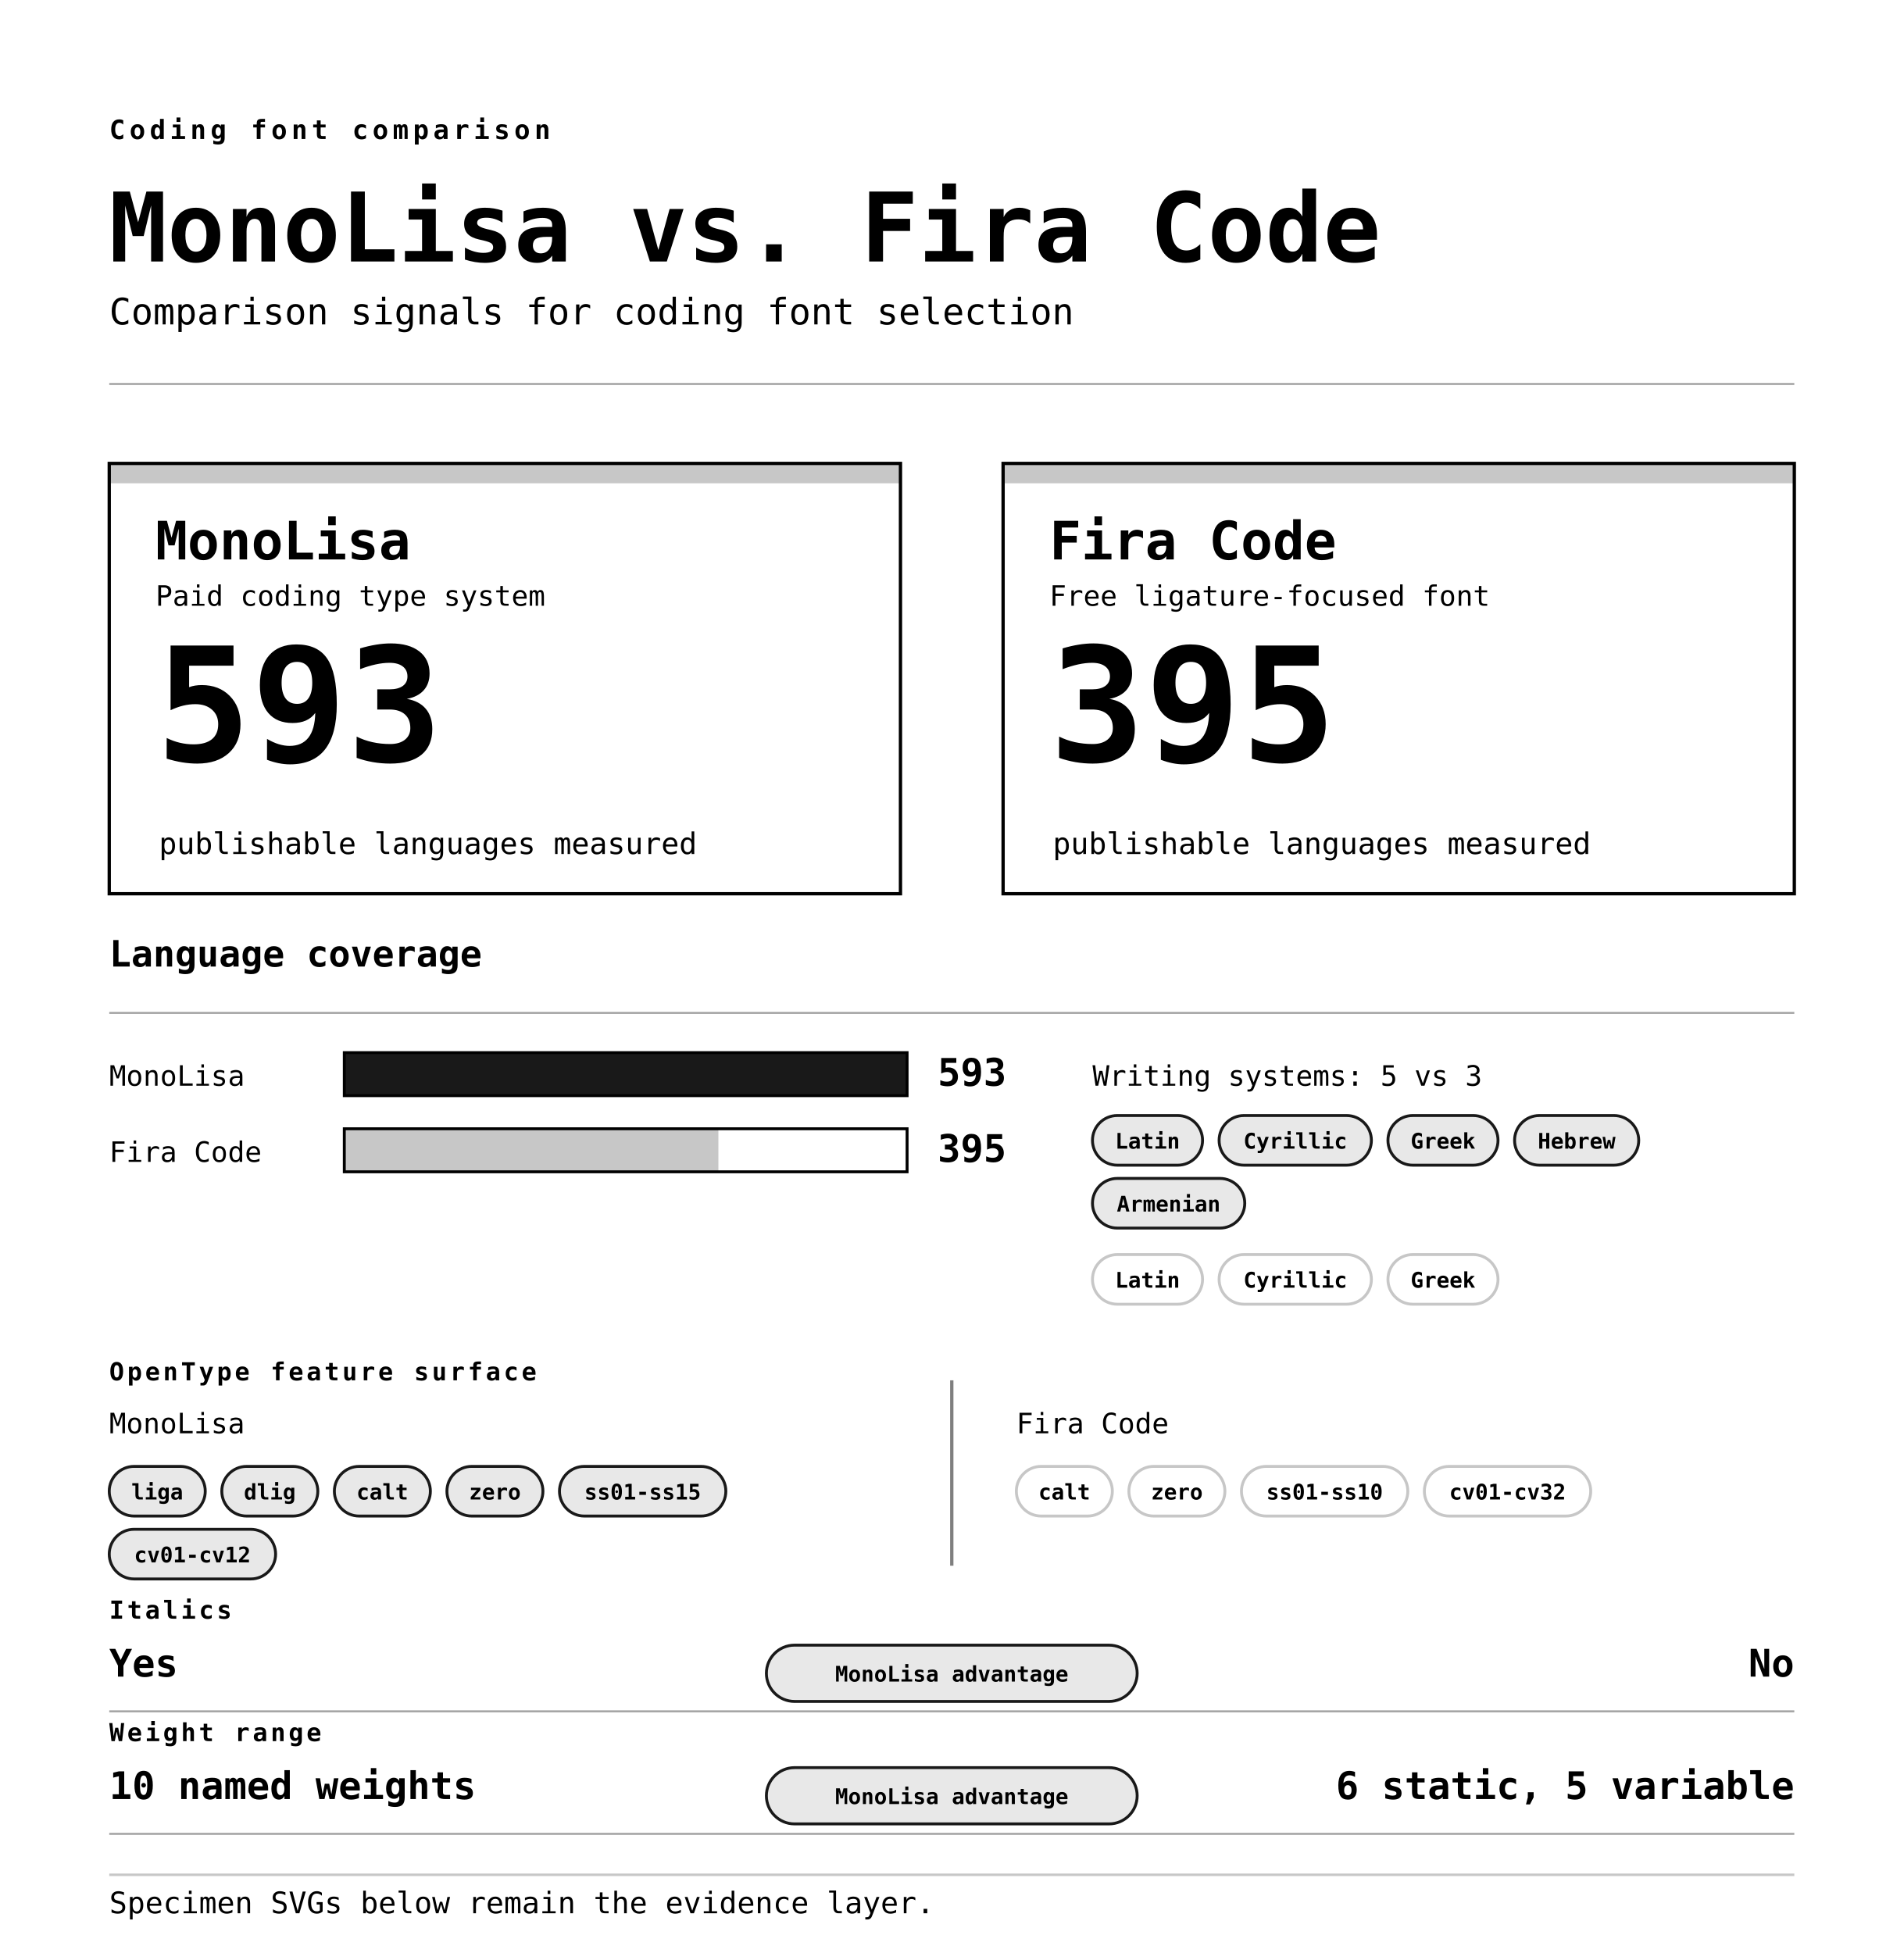
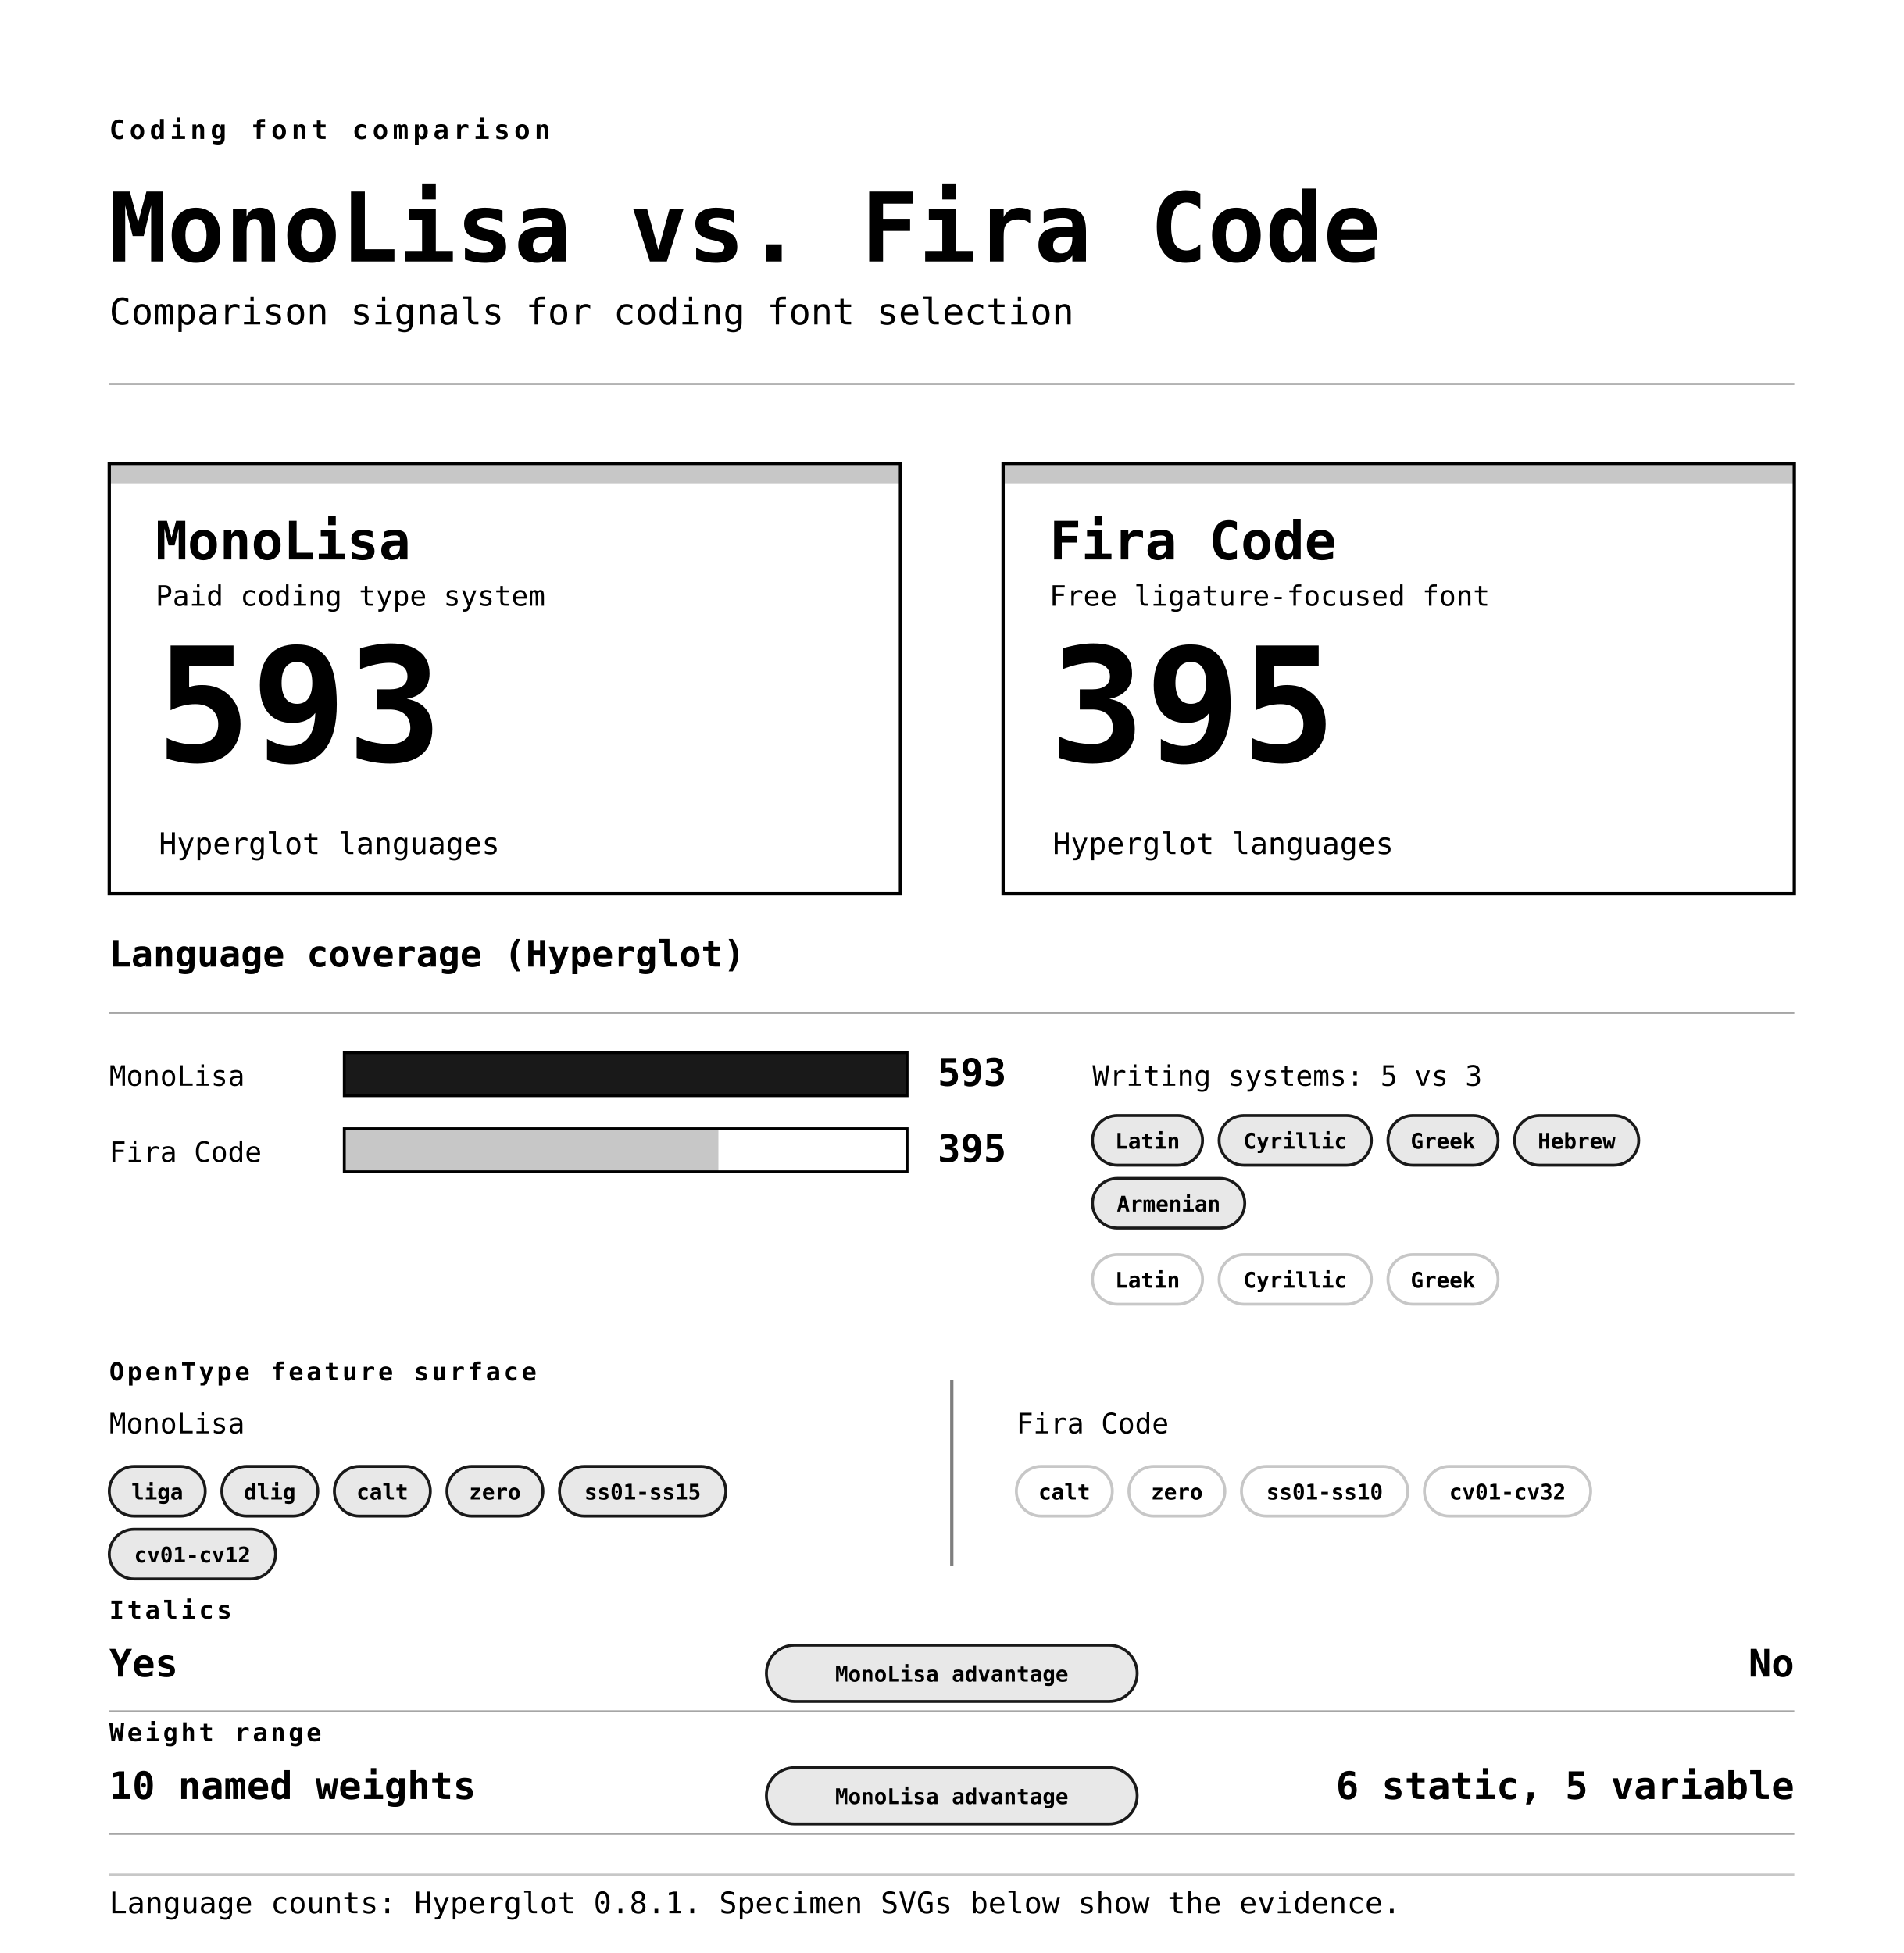
<svg xmlns="http://www.w3.org/2000/svg" width="1150" height="1180" viewBox="0 0 1150 1180" version="1.1" role="img" aria-labelledby="title desc">
  <style>
    text {
      font-family: "MonoLisa", "Fira Code", ui-monospace, SFMono-Regular, Menlo, Consolas, monospace;
      fill: var(--icon-primary, currentColor);
    }

    .eyebrow {
      font-size: 16px;
      font-weight: 700;
      letter-spacing: 2.6px;
      text-transform: uppercase;
      fill: var(--icon-secondary, currentColor);
    }

    .title {
      font-size: 58px;
      font-weight: 800;
      letter-spacing: 0;
    }

    .subtitle {
      font-size: 22px;
      fill: var(--icon-secondary, currentColor);
    }

    .name {
      font-size: 32px;
      font-weight: 800;
    }

    .descriptor,
    .meta {
      font-size: 17px;
      fill: var(--icon-secondary, currentColor);
    }

    .number {
      font-size: 96px;
      font-weight: 900;
    }

    .number-label {
      font-size: 18px;
      fill: var(--icon-secondary, currentColor);
    }

    .metric-label {
      font-size: 15px;
      font-weight: 800;
      letter-spacing: 1.8px;
      text-transform: uppercase;
      fill: var(--icon-secondary, currentColor);
    }

    .metric-value {
      font-size: 23px;
      font-weight: 750;
    }

    .metric-value.right {
      text-anchor: end;
    }

    .band-note,
    .chip {
      font-size: 13px;
      font-weight: 800;
    }

    .section-title {
      font-size: 22px;
      font-weight: 850;
    }

    .body {
      font-size: 18px;
      fill: var(--icon-secondary, currentColor);
    }

    .rule {
      stroke: var(--icon-secondary, currentColor);
      stroke-opacity: 0.35;
      stroke-width: 1.25;
    }

    .panel,
    .language-track,
    .chip-box rect,
    .advantage-left,
    .advantage-right,
    .advantage-neutral {
      fill: none;
      stroke: var(--icon-primary, currentColor);
      stroke-width: 1.75;
    }

    .panel {
      stroke-width: 2;
    }

    .panel-rule,
    .bar-left,
    .bar-right,
    .top-rule {
      fill: var(--icon-primary, currentColor);
    }

    .panel-rule,
    .bar-right,
    .chip-box.plain rect {
      opacity: 0.22;
    }

    .bar-left,
    .chip-box.strong rect,
    .advantage-left {
      opacity: 0.9;
    }

    .chip-box.strong rect,
    .advantage-left,
    .advantage-right {
      fill: var(--icon-primary, currentColor);
      fill-opacity: 0.1;
    }

    .advantage-neutral {
      stroke: var(--icon-secondary, currentColor);
      stroke-opacity: 0.55;
    }

    .divider {
      stroke: var(--icon-primary, currentColor);
      stroke-width: 2;
      stroke-opacity: 0.5;
    }
  </style>
  <path d="M66 46H1084" class="top-rule" />
  <text x="66" y="84" class="eyebrow">Coding font comparison</text>
  <text x="66" y="158" class="title">MonoLisa vs. Fira Code</text>
  <text x="66" y="196" class="subtitle">Comparison signals for coding font selection</text>
  <line x1="66" y1="232" x2="1084" y2="232" class="rule" />
  <g transform="translate(66 280)">
    <rect width="478" height="260" rx="0" class="panel" />
    <rect width="478" height="12" class="panel-rule" />
    <text x="28" y="58" class="name">MonoLisa</text>
    <text x="28" y="86" class="descriptor">Paid coding type system</text>
    <text x="28" y="180" class="number">593</text>
-     <text x="30" y="236" class="number-label">publishable languages measured</text>
+     <text x="30" y="236" class="number-label">Hyperglot languages</text>
  </g>
  <g transform="translate(606 280)">
    <rect width="478" height="260" rx="0" class="panel" />
    <rect width="478" height="12" class="panel-rule" />
    <text x="28" y="58" class="name">Fira Code</text>
    <text x="28" y="86" class="descriptor">Free ligature-focused font</text>
    <text x="28" y="180" class="number">395</text>
-     <text x="30" y="236" class="number-label">publishable languages measured</text>
+     <text x="30" y="236" class="number-label">Hyperglot languages</text>
  </g>
  <g transform="translate(66 584)">
-     <text x="0" y="0" class="section-title">Language coverage</text>
+     <text x="0" y="0" class="section-title">Language coverage (Hyperglot)</text>
    <line x1="0" y1="28" x2="1018" y2="28" class="rule" />
    <text x="0" y="72" class="meta">MonoLisa</text>
    <rect x="142" y="52" width="340" height="26" class="language-track" />
    <rect x="142" y="52" width="340" height="26" class="bar-left" />
    <text x="542" y="72" class="metric-value right">593</text>
    <text x="0" y="118" class="meta">Fira Code</text>
    <rect x="142" y="98" width="340" height="26" class="language-track" />
    <rect x="142" y="98" width="226" height="26" class="bar-right" />
    <text x="542" y="118" class="metric-value right">395</text>
    <text x="594" y="72" class="meta">Writing systems: 5 vs 3</text>
    <g class="chip-box strong" transform="translate(594 90)">
      <rect width="66.5" height="30" rx="15" />
      <text x="33.25" y="20" text-anchor="middle" class="chip">Latin</text>
    </g>
    <g class="chip-box strong" transform="translate(670.5 90)">
      <rect width="92" height="30" rx="15" />
      <text x="46" y="20" text-anchor="middle" class="chip">Cyrillic</text>
    </g>
    <g class="chip-box strong" transform="translate(772.5 90)">
      <rect width="66.5" height="30" rx="15" />
      <text x="33.25" y="20" text-anchor="middle" class="chip">Greek</text>
    </g>
    <g class="chip-box strong" transform="translate(849 90)">
      <rect width="75" height="30" rx="15" />
      <text x="37.5" y="20" text-anchor="middle" class="chip">Hebrew</text>
    </g>
    <g class="chip-box strong" transform="translate(594 128)">
      <rect width="92" height="30" rx="15" />
      <text x="46" y="20" text-anchor="middle" class="chip">Armenian</text>
    </g>
    <g class="chip-box plain" transform="translate(594 174)">
      <rect width="66.5" height="30" rx="15" />
      <text x="33.25" y="20" text-anchor="middle" class="chip">Latin</text>
    </g>
    <g class="chip-box plain" transform="translate(670.5 174)">
      <rect width="92" height="30" rx="15" />
      <text x="46" y="20" text-anchor="middle" class="chip">Cyrillic</text>
    </g>
    <g class="chip-box plain" transform="translate(772.5 174)">
      <rect width="66.5" height="30" rx="15" />
      <text x="33.25" y="20" text-anchor="middle" class="chip">Greek</text>
    </g>
  </g>
  <g transform="translate(66 834)">
    <text x="0" y="0" class="metric-label">OpenType feature surface</text>
    <line x1="509" y1="0" x2="509" y2="112" class="divider" />
    <text x="0" y="32" class="meta">MonoLisa</text>
    <text x="548" y="32" class="meta">Fira Code</text>
    <g class="chip-box strong" transform="translate(0 52)">
      <rect width="58" height="30" rx="15" />
      <text x="29" y="20" text-anchor="middle" class="chip">liga</text>
    </g>
    <g class="chip-box strong" transform="translate(68 52)">
      <rect width="58" height="30" rx="15" />
      <text x="29" y="20" text-anchor="middle" class="chip">dlig</text>
    </g>
    <g class="chip-box strong" transform="translate(136 52)">
      <rect width="58" height="30" rx="15" />
      <text x="29" y="20" text-anchor="middle" class="chip">calt</text>
    </g>
    <g class="chip-box strong" transform="translate(204 52)">
      <rect width="58" height="30" rx="15" />
      <text x="29" y="20" text-anchor="middle" class="chip">zero</text>
    </g>
    <g class="chip-box strong" transform="translate(272 52)">
      <rect width="100.5" height="30" rx="15" />
      <text x="50.25" y="20" text-anchor="middle" class="chip">ss01-ss15</text>
    </g>
    <g class="chip-box strong" transform="translate(0 90)">
      <rect width="100.5" height="30" rx="15" />
      <text x="50.25" y="20" text-anchor="middle" class="chip">cv01-cv12</text>
    </g>
    <g class="chip-box plain" transform="translate(548 52)">
      <rect width="58" height="30" rx="15" />
      <text x="29" y="20" text-anchor="middle" class="chip">calt</text>
    </g>
    <g class="chip-box plain" transform="translate(616 52)">
      <rect width="58" height="30" rx="15" />
      <text x="29" y="20" text-anchor="middle" class="chip">zero</text>
    </g>
    <g class="chip-box plain" transform="translate(684 52)">
      <rect width="100.5" height="30" rx="15" />
      <text x="50.25" y="20" text-anchor="middle" class="chip">ss01-ss10</text>
    </g>
    <g class="chip-box plain" transform="translate(794.5 52)">
      <rect width="100.5" height="30" rx="15" />
      <text x="50.25" y="20" text-anchor="middle" class="chip">cv01-cv32</text>
    </g>
  </g>
  <g transform="translate(66 978)">
    <text x="0" y="0" class="metric-label">Italics</text>
    <text x="0" y="35" class="metric-value">Yes</text>
    <text x="1018" y="35" class="metric-value right">No</text>
    <line x1="0" y1="56" x2="1018" y2="56" class="rule" />
    <rect x="397" y="16" width="224" height="34" rx="17" class="advantage-left" />
    <text x="509" y="38" text-anchor="middle" class="band-note">MonoLisa advantage</text>
  </g>
  <g transform="translate(66 1052)">
    <text x="0" y="0" class="metric-label">Weight range</text>
    <text x="0" y="35" class="metric-value">10 named weights</text>
    <text x="1018" y="35" class="metric-value right">6 static, 5 variable</text>
    <line x1="0" y1="56" x2="1018" y2="56" class="rule" />
    <rect x="397" y="16" width="224" height="34" rx="17" class="advantage-left" />
    <text x="509" y="38" text-anchor="middle" class="band-note">MonoLisa advantage</text>
  </g>
  <g transform="translate(66 1132)">
    <rect width="1018" height="1.5" class="panel-rule" />
-     <text x="0" y="24" class="body">Specimen SVGs below remain the evidence layer.</text>
+     <text x="0" y="24" class="body">Language counts: Hyperglot 0.8.1. Specimen SVGs below show the evidence.</text>
  </g>
</svg>
